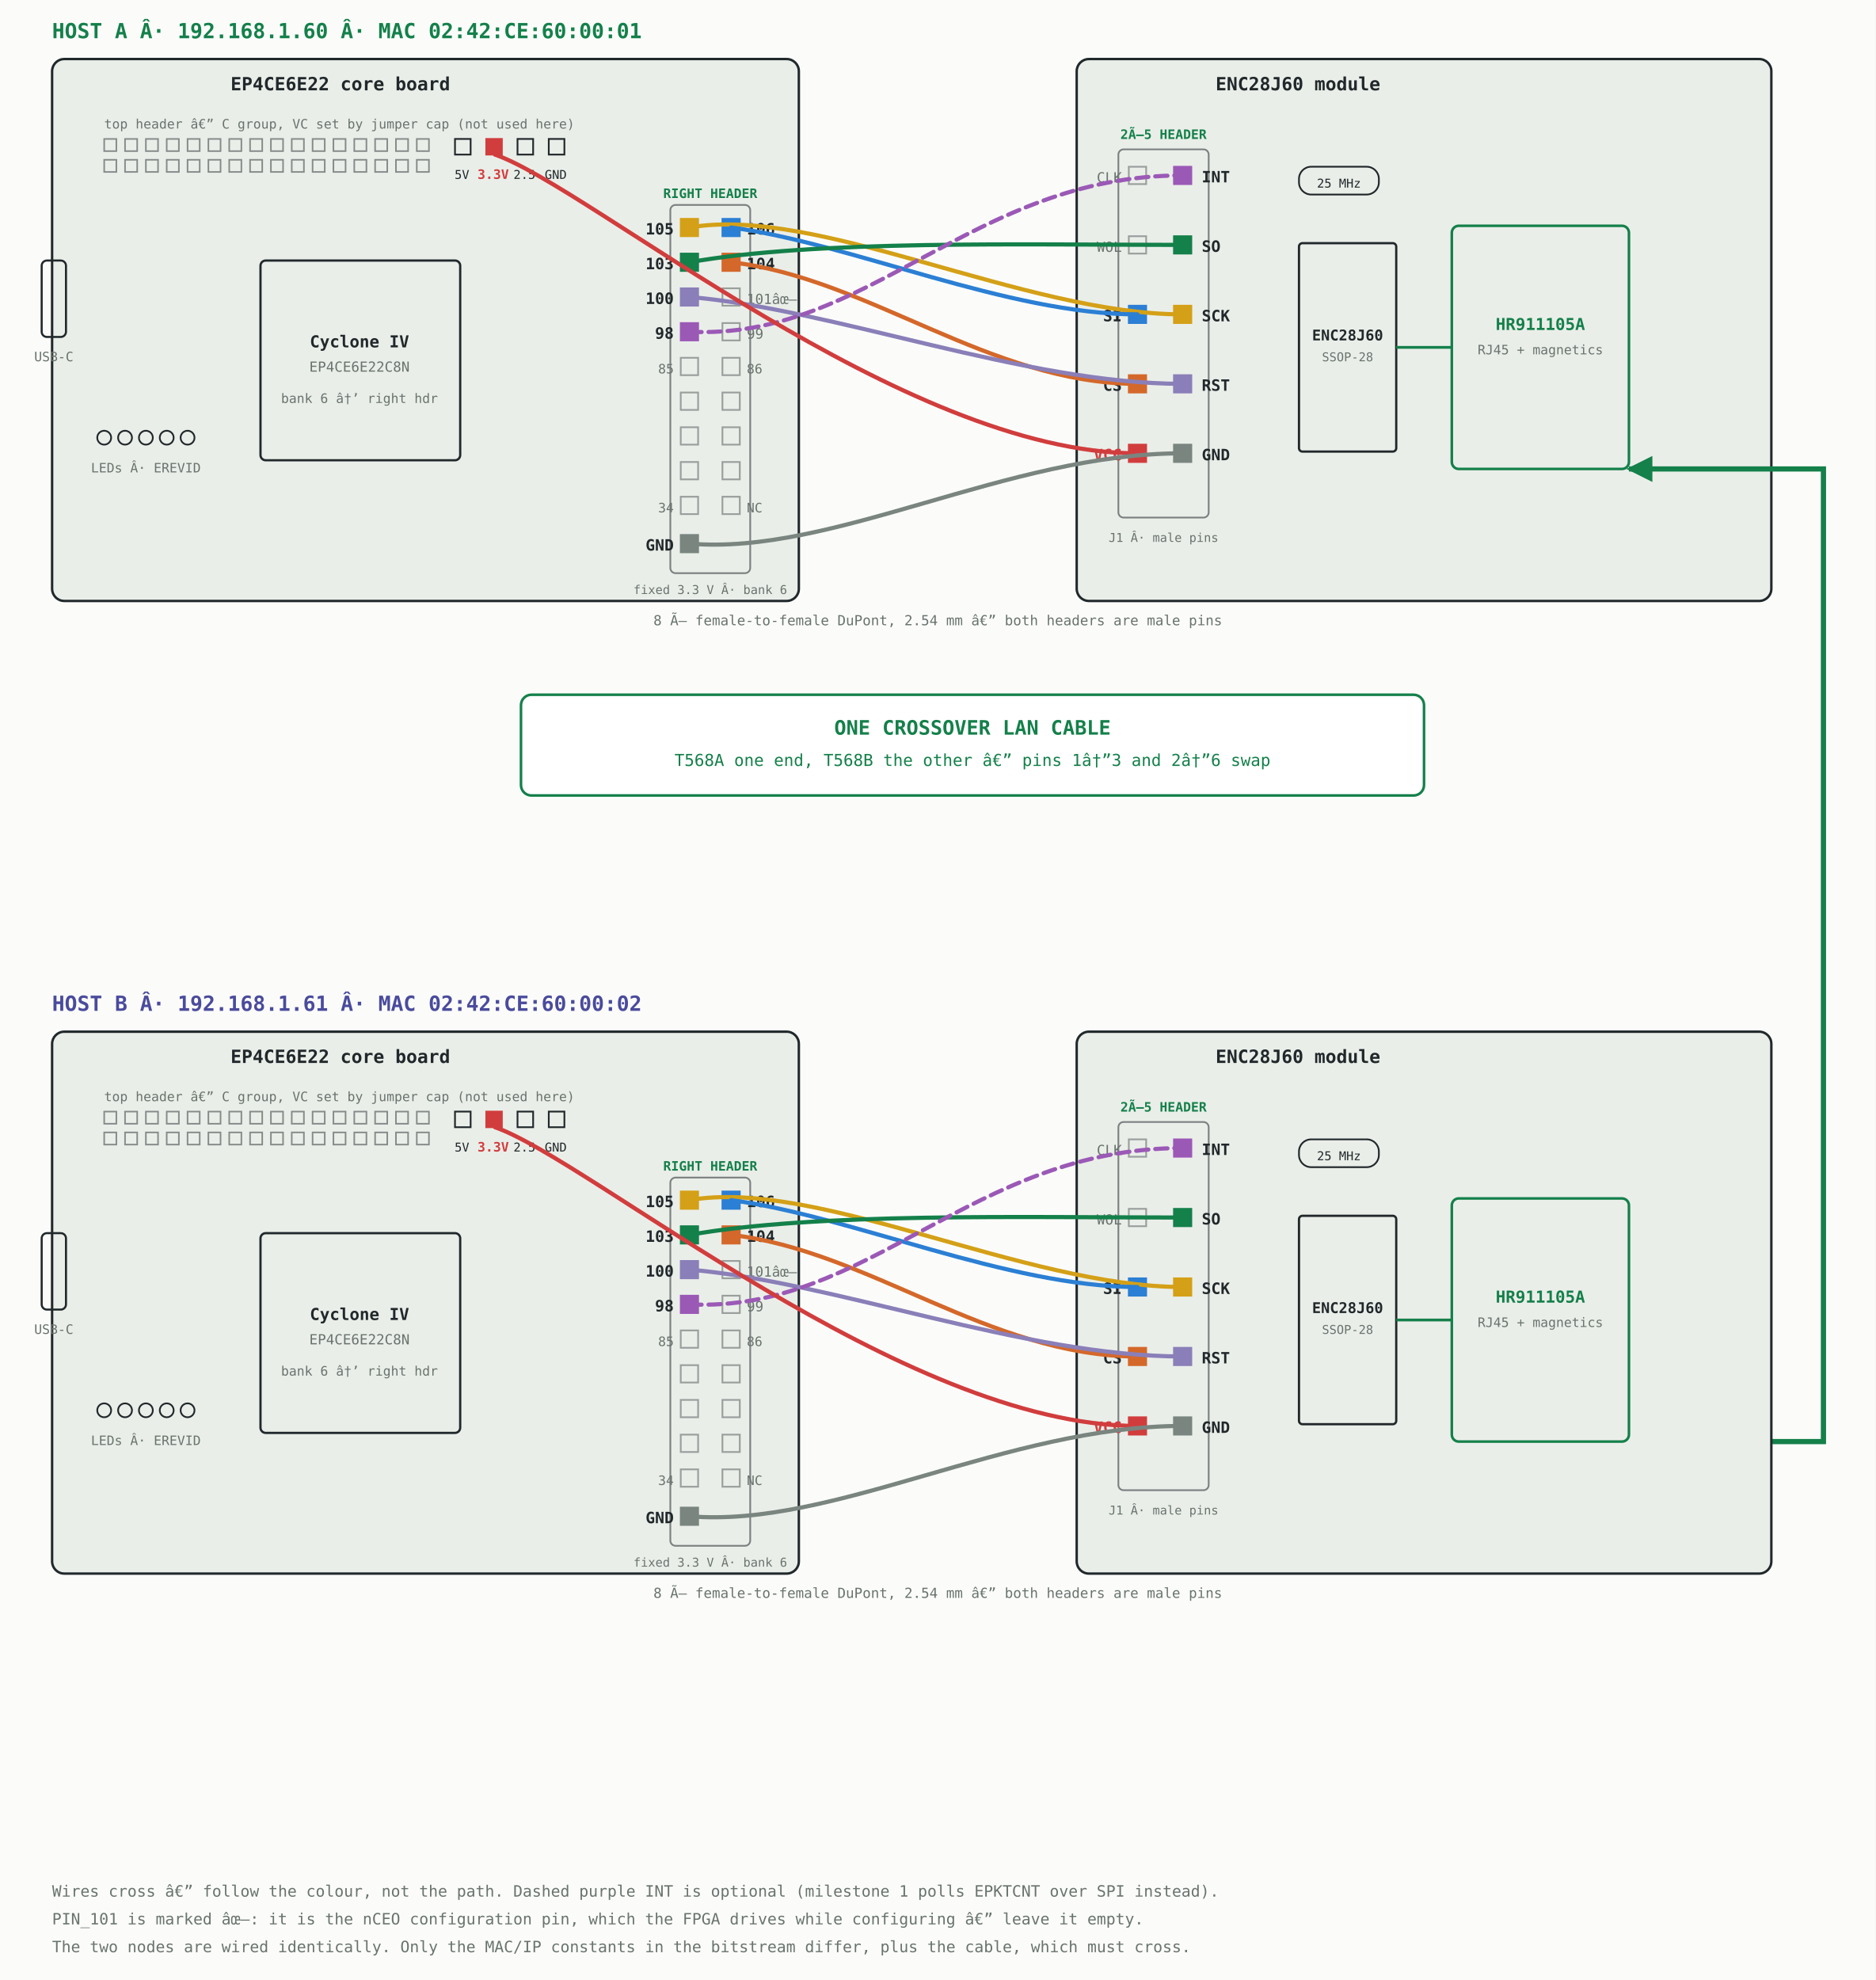
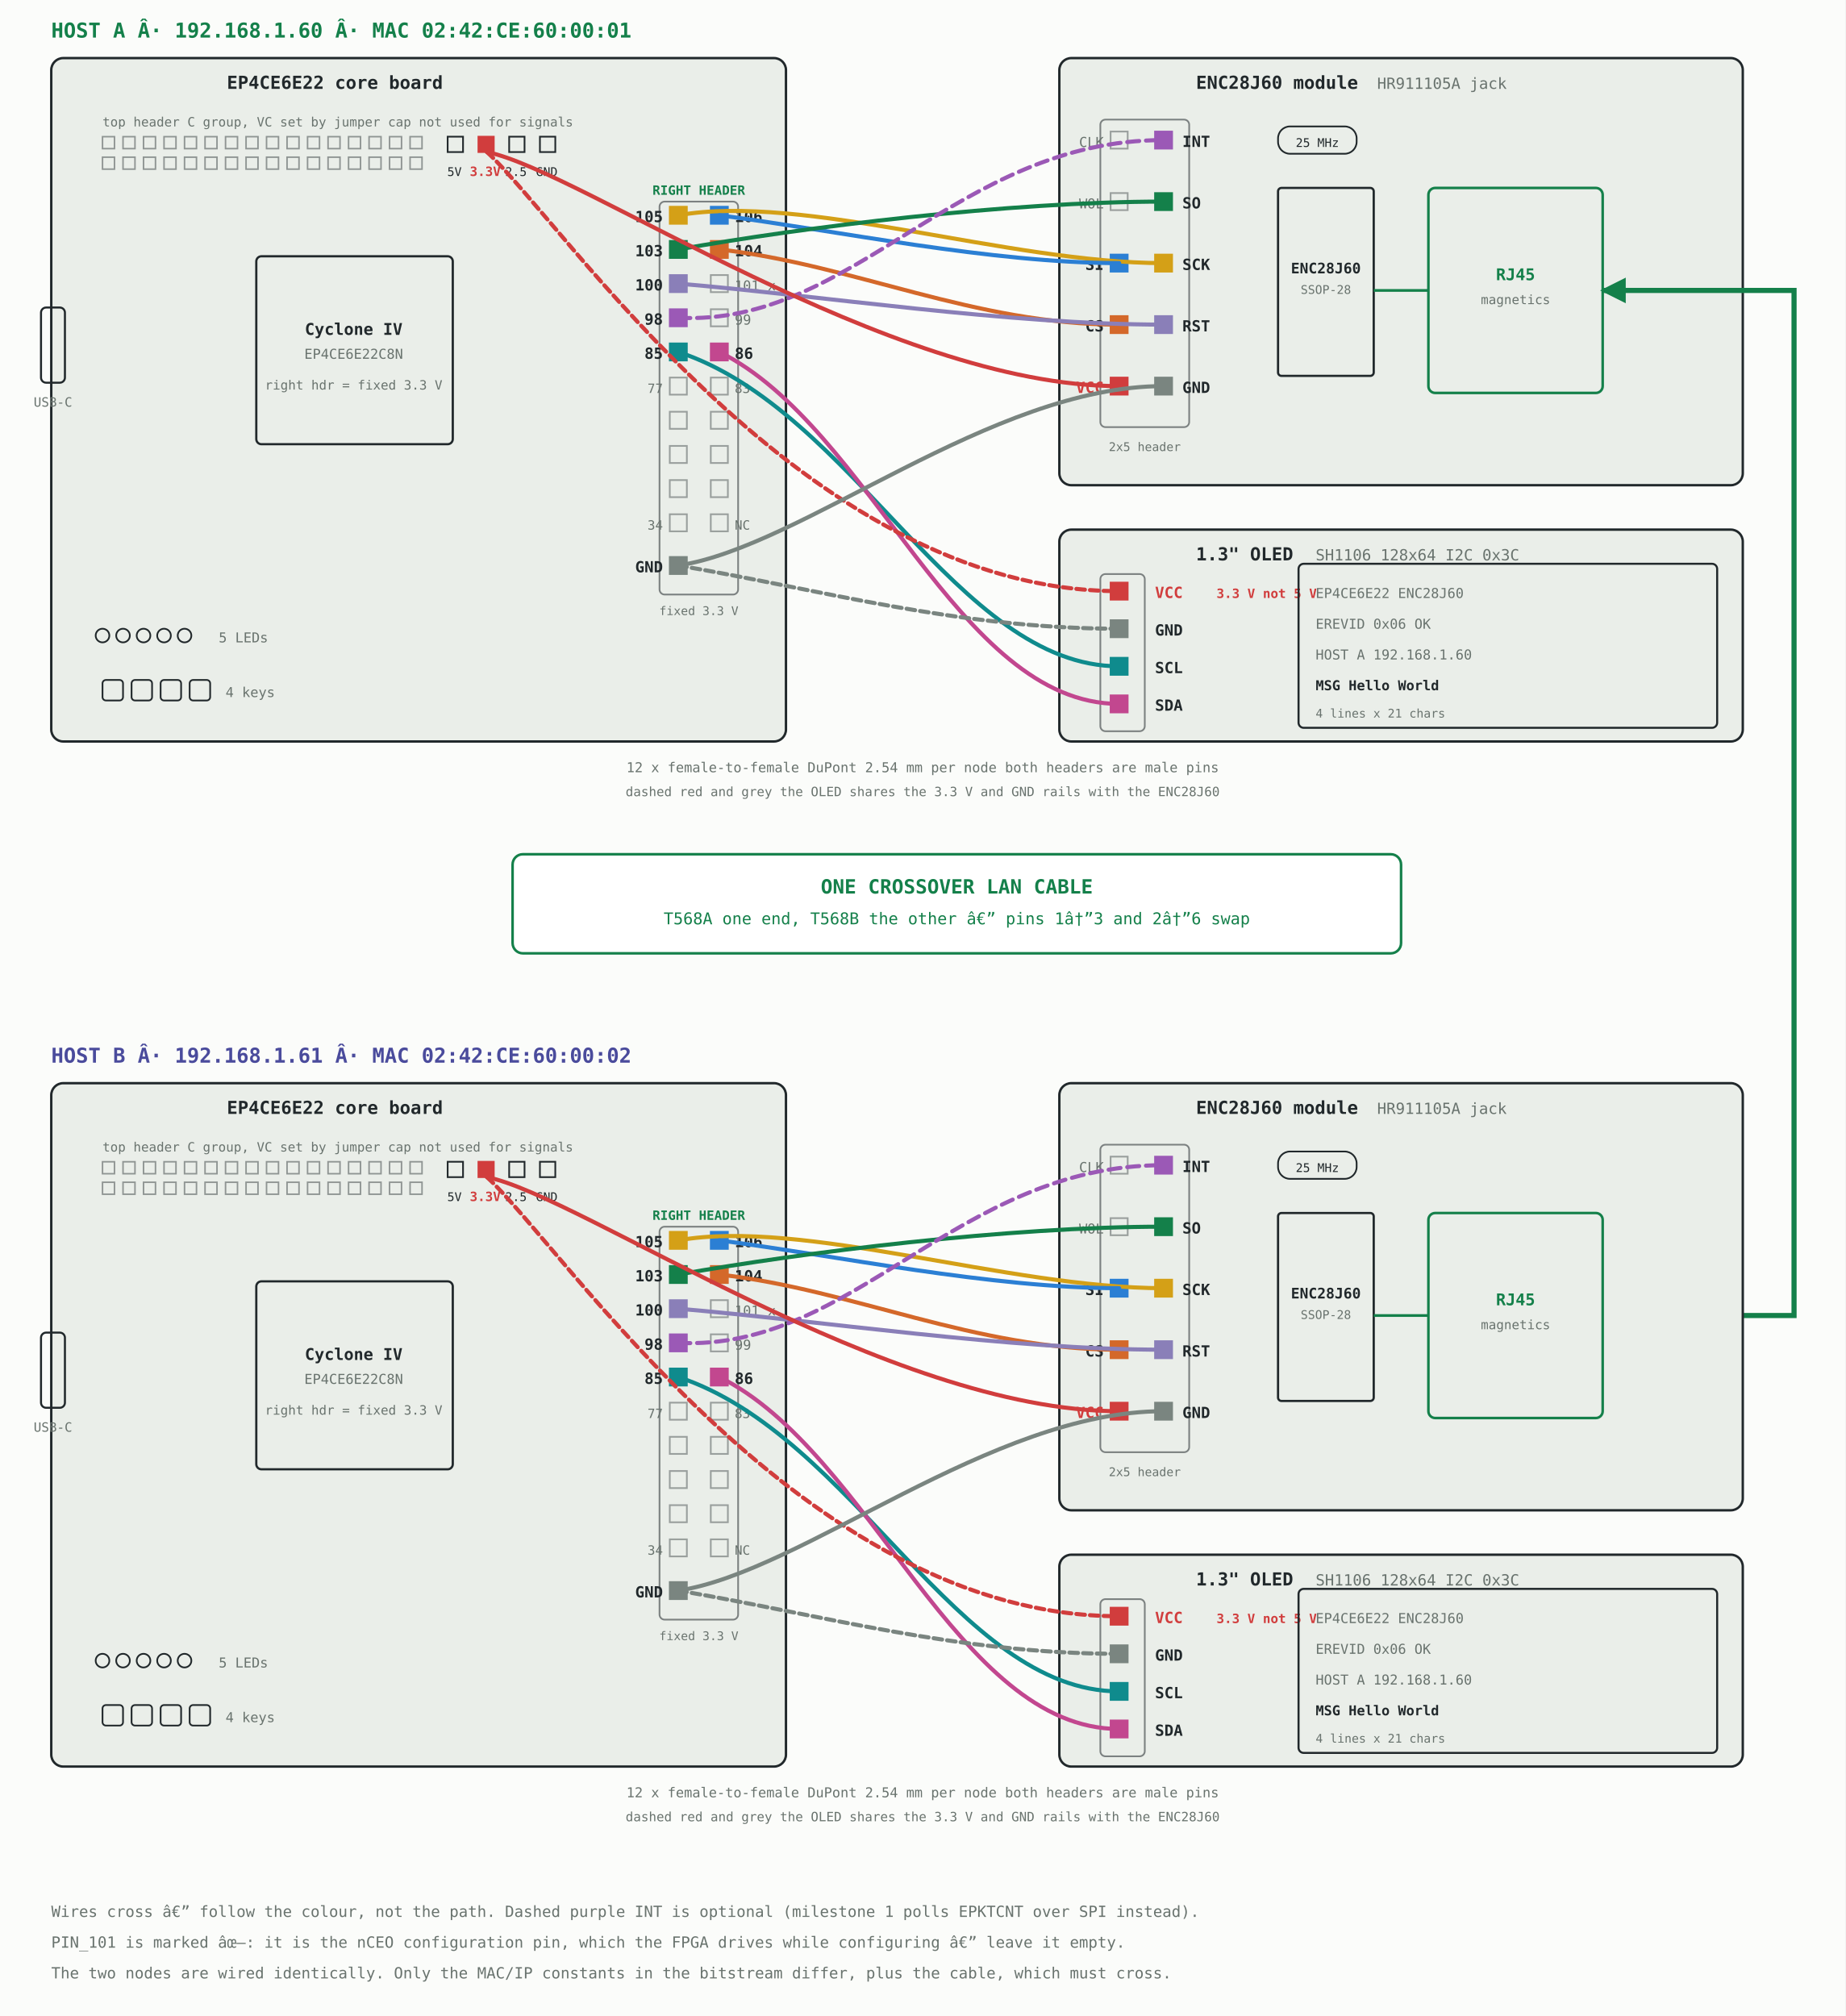
- <svg xmlns="http://www.w3.org/2000/svg" width="1080" height="1140" viewBox="0 0 1080 1140" role="img" aria-label="Physical DuPont wiring for two identical nodes. Each EP4CE6E22 board's right-hand header connects by eight female-to-female jumpers to the ENC28J60 module's two-by-five header, and the two RJ45 jacks are joined by one crossover cable.">
-   <rect width="1080" height="1140" fill="#fbfcfa" />
+ <svg xmlns="http://www.w3.org/2000/svg" width="1080" height="1180" viewBox="0 0 1080 1180" role="img" aria-label="Physical DuPont wiring for two identical nodes. Each EP4CE6E22 board's right-hand header connects by eight female-to-female jumpers to the ENC28J60 module's two-by-five header, and the two RJ45 jacks are joined by one crossover cable.">
+   <rect width="1080" height="1180" fill="#fbfcfa" />
  <defs>
    <marker id="cab" viewBox="0 0 10 10" refX="9" refY="5" markerWidth="5" markerHeight="5" orient="auto-start-reverse">
      <path d="M 0 0 L 10 5 L 0 10 z" fill="#14804a" />
    </marker>
    <g id="node" font-family="IBM Plex Mono, monospace" font-size="10" fill="#21282b">
-       <rect x="30" y="34" width="430" height="312" rx="7" fill="#eaeee9" stroke="#21282b" stroke-width="1.4" />
+       <rect x="30" y="34" width="430" height="400" rx="7" fill="#eaeee9" stroke="#21282b" stroke-width="1.4" />
      <text x="196" y="52" text-anchor="middle" font-size="10.5" font-weight="600">EP4CE6E22 core board</text>
-       <rect x="24" y="150" width="14" height="44" rx="3" fill="none" stroke="#21282b" stroke-width="1.2" />
-       <text x="31" y="208" text-anchor="middle" font-size="7.5" fill="#69736e">USB-C</text>
-       <rect x="150" y="150" width="115" height="115" rx="3" fill="none" stroke="#21282b" stroke-width="1.3" />
-       <text x="207" y="200" text-anchor="middle" font-size="9.5" font-weight="600">Cyclone IV</text>
-       <text x="207" y="214" text-anchor="middle" font-size="8" fill="#69736e">EP4CE6E22C8N</text>
-       <text x="207" y="232" text-anchor="middle" font-size="7.5" fill="#69736e">bank 6 â†’ right hdr</text>
-       <circle cx="60" cy="252" r="4" fill="none" stroke="#21282b" />
-       <circle cx="72" cy="252" r="4" fill="none" stroke="#21282b" />
-       <circle cx="84" cy="252" r="4" fill="none" stroke="#21282b" />
-       <circle cx="96" cy="252" r="4" fill="none" stroke="#21282b" />
-       <circle cx="108" cy="252" r="4" fill="none" stroke="#21282b" />
-       <text x="84" y="272" text-anchor="middle" font-size="7.5" fill="#69736e">LEDs Â· EREVID</text>
-       <text x="60" y="74" font-size="7.5" fill="#69736e">top header â€” C group, VC set by jumper cap (not used here)</text>
-       <g fill="none" stroke="#21282b" stroke-width="0.9" opacity="0.5">
+       <rect x="24" y="180" width="14" height="44" rx="3" fill="none" stroke="#21282b" stroke-width="1.2" />
+       <text x="31" y="238" text-anchor="middle" font-size="7.5" fill="#69736e">USB-C</text>
+       <rect x="150" y="150" width="115" height="110" rx="3" fill="none" stroke="#21282b" stroke-width="1.3" />
+       <text x="207" y="196" text-anchor="middle" font-size="9.5" font-weight="600">Cyclone IV</text>
+       <text x="207" y="210" text-anchor="middle" font-size="8" fill="#69736e">EP4CE6E22C8N</text>
+       <text x="207" y="228" text-anchor="middle" font-size="7.5" fill="#69736e">right hdr = fixed 3.3 V</text>
+       <circle cx="60" cy="372" r="4" fill="none" stroke="#21282b" />
+       <circle cx="72" cy="372" r="4" fill="none" stroke="#21282b" />
+       <circle cx="84" cy="372" r="4" fill="none" stroke="#21282b" />
+       <circle cx="96" cy="372" r="4" fill="none" stroke="#21282b" />
+       <circle cx="108" cy="372" r="4" fill="none" stroke="#21282b" />
+       <text x="128" y="376" font-size="8" fill="#69736e">5 LEDs</text>
+       <rect x="60" y="398" width="12" height="12" rx="2" fill="none" stroke="#21282b" />
+       <rect x="77" y="398" width="12" height="12" rx="2" fill="none" stroke="#21282b" />
+       <rect x="94" y="398" width="12" height="12" rx="2" fill="none" stroke="#21282b" />
+       <rect x="111" y="398" width="12" height="12" rx="2" fill="none" stroke="#21282b" />
+       <text x="132" y="408" font-size="8" fill="#69736e">4 keys</text>
+       <text x="60" y="74" font-size="7.5" fill="#69736e">top header  C group, VC set by jumper cap  not used for signals</text>
+       <g fill="none" stroke="#21282b" stroke-width="0.9" opacity="0.45">
        <rect x="60" y="80" width="7" height="7" />
        <rect x="72" y="80" width="7" height="7" />
        <rect x="84" y="80" width="7" height="7" />
        <rect x="96" y="80" width="7" height="7" />
        <rect x="108" y="80" width="7" height="7" />
        <rect x="120" y="80" width="7" height="7" />
        <rect x="132" y="80" width="7" height="7" />
        <rect x="144" y="80" width="7" height="7" />
        <rect x="156" y="80" width="7" height="7" />
        <rect x="168" y="80" width="7" height="7" />
        <rect x="180" y="80" width="7" height="7" />
        <rect x="192" y="80" width="7" height="7" />
        <rect x="204" y="80" width="7" height="7" />
        <rect x="216" y="80" width="7" height="7" />
        <rect x="228" y="80" width="7" height="7" />
        <rect x="240" y="80" width="7" height="7" />
        <rect x="60" y="92" width="7" height="7" />
        <rect x="72" y="92" width="7" height="7" />
        <rect x="84" y="92" width="7" height="7" />
        <rect x="96" y="92" width="7" height="7" />
        <rect x="108" y="92" width="7" height="7" />
        <rect x="120" y="92" width="7" height="7" />
        <rect x="132" y="92" width="7" height="7" />
        <rect x="144" y="92" width="7" height="7" />
        <rect x="156" y="92" width="7" height="7" />
        <rect x="168" y="92" width="7" height="7" />
        <rect x="180" y="92" width="7" height="7" />
        <rect x="192" y="92" width="7" height="7" />
        <rect x="204" y="92" width="7" height="7" />
        <rect x="216" y="92" width="7" height="7" />
        <rect x="228" y="92" width="7" height="7" />
        <rect x="240" y="92" width="7" height="7" />
      </g>
      <rect x="262" y="80" width="9" height="9" fill="none" stroke="#21282b" stroke-width="1" />
      <rect x="280" y="80" width="9" height="9" fill="#d13d3d" stroke="#d13d3d" stroke-width="1" />
      <rect x="298" y="80" width="9" height="9" fill="none" stroke="#21282b" stroke-width="1" />
      <rect x="316" y="80" width="9" height="9" fill="none" stroke="#21282b" stroke-width="1" />
      <text x="266" y="103" text-anchor="middle" font-size="7">5V</text>
      <text x="284" y="103" text-anchor="middle" font-size="7.5" font-weight="600" fill="#d13d3d">3.3V</text>
      <text x="302" y="103" text-anchor="middle" font-size="7">2.5</text>
      <text x="320" y="103" text-anchor="middle" font-size="7">GND</text>
-       <rect x="386" y="118" width="46" height="212" rx="3" fill="none" stroke="#21282b" stroke-width="1" opacity="0.55" />
+       <rect x="386" y="118" width="46" height="230" rx="3" fill="none" stroke="#21282b" stroke-width="1" opacity="0.55" />
      <text x="409" y="114" text-anchor="middle" font-size="7.5" font-weight="600" fill="#14804a">RIGHT HEADER</text>
-       <text x="409" y="342" text-anchor="middle" font-size="7" fill="#69736e">fixed 3.3 V Â· bank 6</text>
-       <rect x="392" y="126" width="10" height="10" fill="#d4a017" stroke="#d4a017" />
-       <rect x="416" y="126" width="10" height="10" fill="#2b7fd4" stroke="#2b7fd4" />
-       <text x="388" y="135" text-anchor="end" font-size="9" font-weight="600">105</text>
-       <text x="430" y="135" font-size="9" font-weight="600">106</text>
-       <rect x="392" y="146" width="10" height="10" fill="#14804a" stroke="#14804a" />
-       <rect x="416" y="146" width="10" height="10" fill="#d4682a" stroke="#d4682a" />
-       <text x="388" y="155" text-anchor="end" font-size="9" font-weight="600">103</text>
-       <text x="430" y="155" font-size="9" font-weight="600">104</text>
-       <rect x="392" y="166" width="10" height="10" fill="#8a7fb8" stroke="#8a7fb8" />
-       <rect x="416" y="166" width="10" height="10" fill="none" stroke="#21282b" stroke-width="1" opacity="0.4" />
-       <text x="388" y="175" text-anchor="end" font-size="9" font-weight="600">100</text>
-       <text x="430" y="175" font-size="8" fill="#69736e">101âœ—</text>
-       <rect x="392" y="186" width="10" height="10" fill="#9b59b6" stroke="#9b59b6" />
-       <rect x="416" y="186" width="10" height="10" fill="none" stroke="#21282b" stroke-width="1" opacity="0.4" />
-       <text x="388" y="195" text-anchor="end" font-size="9" font-weight="600">98</text>
-       <text x="430" y="195" font-size="8" fill="#69736e">99</text>
+       <text x="409" y="360" text-anchor="middle" font-size="7" fill="#69736e">fixed 3.3 V</text>
+       <rect x="392" y="121" width="10" height="10" fill="#d4a017" stroke="#d4a017" />
+       <rect x="416" y="121" width="10" height="10" fill="#2b7fd4" stroke="#2b7fd4" />
+       <text x="388" y="130" text-anchor="end" font-size="9" font-weight="600">105</text>
+       <text x="430" y="130" font-size="9" font-weight="600">106</text>
+       <rect x="392" y="141" width="10" height="10" fill="#14804a" stroke="#14804a" />
+       <rect x="416" y="141" width="10" height="10" fill="#d4682a" stroke="#d4682a" />
+       <text x="388" y="150" text-anchor="end" font-size="9" font-weight="600">103</text>
+       <text x="430" y="150" font-size="9" font-weight="600">104</text>
+       <rect x="392" y="161" width="10" height="10" fill="#8a7fb8" stroke="#8a7fb8" />
+       <rect x="416" y="161" width="10" height="10" fill="none" stroke="#21282b" stroke-width="1" opacity="0.4" />
+       <text x="388" y="170" text-anchor="end" font-size="9" font-weight="600">100</text>
+       <text x="430" y="170" font-size="8" fill="#69736e">101 x</text>
+       <rect x="392" y="181" width="10" height="10" fill="#9b59b6" stroke="#9b59b6" />
+       <rect x="416" y="181" width="10" height="10" fill="none" stroke="#21282b" stroke-width="1" opacity="0.4" />
+       <text x="388" y="190" text-anchor="end" font-size="9" font-weight="600">98</text>
+       <text x="430" y="190" font-size="8" fill="#69736e">99</text>
+       <rect x="392" y="201" width="10" height="10" fill="#0f8b8d" stroke="#0f8b8d" />
+       <rect x="416" y="201" width="10" height="10" fill="#c2478f" stroke="#c2478f" />
+       <text x="388" y="210" text-anchor="end" font-size="9" font-weight="600">85</text>
+       <text x="430" y="210" font-size="9" font-weight="600">86</text>
      <g fill="none" stroke="#21282b" stroke-width="1" opacity="0.4">
-         <rect x="392" y="206" width="10" height="10" />
-         <rect x="416" y="206" width="10" height="10" />
-         <rect x="392" y="226" width="10" height="10" />
-         <rect x="416" y="226" width="10" height="10" />
-         <rect x="392" y="246" width="10" height="10" />
-         <rect x="416" y="246" width="10" height="10" />
-         <rect x="392" y="266" width="10" height="10" />
-         <rect x="416" y="266" width="10" height="10" />
-         <rect x="392" y="286" width="10" height="10" />
-         <rect x="416" y="286" width="10" height="10" />
+         <rect x="392" y="221" width="10" height="10" />
+         <rect x="416" y="221" width="10" height="10" />
+         <rect x="392" y="241" width="10" height="10" />
+         <rect x="416" y="241" width="10" height="10" />
+         <rect x="392" y="261" width="10" height="10" />
+         <rect x="416" y="261" width="10" height="10" />
+         <rect x="392" y="281" width="10" height="10" />
+         <rect x="416" y="281" width="10" height="10" />
+         <rect x="392" y="301" width="10" height="10" />
+         <rect x="416" y="301" width="10" height="10" />
      </g>
-       <text x="388" y="215" text-anchor="end" font-size="7.5" fill="#69736e">85</text>
-       <text x="430" y="215" font-size="7.5" fill="#69736e">86</text>
-       <text x="388" y="295" text-anchor="end" font-size="7.5" fill="#69736e">34</text>
-       <text x="430" y="295" font-size="7.5" fill="#69736e">NC</text>
-       <rect x="392" y="308" width="10" height="10" fill="#7a8580" stroke="#7a8580" />
-       <text x="388" y="317" text-anchor="end" font-size="9" font-weight="600">GND</text>
-       <rect x="620" y="34" width="400" height="312" rx="7" fill="#eaeee9" stroke="#21282b" stroke-width="1.4" />
+       <text x="388" y="230" text-anchor="end" font-size="7.5" fill="#69736e">77</text>
+       <text x="430" y="230" font-size="7.5" fill="#69736e">83</text>
+       <text x="388" y="310" text-anchor="end" font-size="7.5" fill="#69736e">34</text>
+       <text x="430" y="310" font-size="7.5" fill="#69736e">NC</text>
+       <rect x="392" y="326" width="10" height="10" fill="#7a8580" stroke="#7a8580" />
+       <text x="388" y="335" text-anchor="end" font-size="9" font-weight="600">GND</text>
+       <rect x="620" y="34" width="400" height="250" rx="7" fill="#eaeee9" stroke="#21282b" stroke-width="1.4" />
      <text x="700" y="52" font-size="10.5" font-weight="600">ENC28J60 module</text>
-       <rect x="644" y="86" width="52" height="212" rx="3" fill="none" stroke="#21282b" stroke-width="1" opacity="0.55" />
-       <text x="670" y="80" text-anchor="middle" font-size="7.5" font-weight="600" fill="#14804a">2Ã—5 HEADER</text>
-       <text x="670" y="312" text-anchor="middle" font-size="7" fill="#69736e">J1 Â· male pins</text>
-       <rect x="650" y="96" width="10" height="10" fill="none" stroke="#21282b" stroke-width="1" opacity="0.4" />
-       <rect x="676" y="96" width="10" height="10" fill="#9b59b6" stroke="#9b59b6" />
-       <text x="646" y="105" text-anchor="end" font-size="8" fill="#69736e">CLK</text>
-       <text x="692" y="105" font-size="9" font-weight="600">INT</text>
-       <rect x="650" y="136" width="10" height="10" fill="none" stroke="#21282b" stroke-width="1" opacity="0.4" />
-       <rect x="676" y="136" width="10" height="10" fill="#14804a" stroke="#14804a" />
-       <text x="646" y="145" text-anchor="end" font-size="8" fill="#69736e">WOL</text>
-       <text x="692" y="145" font-size="9" font-weight="600">SO</text>
-       <rect x="650" y="176" width="10" height="10" fill="#2b7fd4" stroke="#2b7fd4" />
-       <rect x="676" y="176" width="10" height="10" fill="#d4a017" stroke="#d4a017" />
-       <text x="646" y="185" text-anchor="end" font-size="9" font-weight="600">SI</text>
-       <text x="692" y="185" font-size="9" font-weight="600">SCK</text>
-       <rect x="650" y="216" width="10" height="10" fill="#d4682a" stroke="#d4682a" />
-       <rect x="676" y="216" width="10" height="10" fill="#8a7fb8" stroke="#8a7fb8" />
-       <text x="646" y="225" text-anchor="end" font-size="9" font-weight="600">CS</text>
-       <text x="692" y="225" font-size="9" font-weight="600">RST</text>
-       <rect x="650" y="256" width="10" height="10" fill="#d13d3d" stroke="#d13d3d" />
-       <rect x="676" y="256" width="10" height="10" fill="#7a8580" stroke="#7a8580" />
-       <text x="646" y="265" text-anchor="end" font-size="9" font-weight="600" fill="#d13d3d">VCC</text>
-       <text x="692" y="265" font-size="9" font-weight="600">GND</text>
-       <rect x="748" y="96" width="46" height="16" rx="7" fill="none" stroke="#21282b" />
-       <text x="771" y="108" text-anchor="middle" font-size="7">25 MHz</text>
-       <rect x="748" y="140" width="56" height="120" rx="2" fill="none" stroke="#21282b" stroke-width="1.3" />
-       <text x="776" y="196" text-anchor="middle" font-size="8.5" font-weight="600">ENC28J60</text>
-       <text x="776" y="208" text-anchor="middle" font-size="7" fill="#69736e">SSOP-28</text>
-       <line x1="804" y1="200" x2="836" y2="200" stroke="#14804a" stroke-width="1.6" />
-       <rect x="836" y="130" width="102" height="140" rx="4" fill="none" stroke="#14804a" stroke-width="1.5" />
-       <text x="887" y="190" text-anchor="middle" font-size="9.5" font-weight="600" fill="#14804a">HR911105A</text>
-       <text x="887" y="204" text-anchor="middle" font-size="7.5" fill="#69736e">RJ45 + magnetics</text>
+       <text x="806" y="52" font-size="9" fill="#69736e">HR911105A jack</text>
+       <rect x="644" y="70" width="52" height="180" rx="3" fill="none" stroke="#21282b" stroke-width="1" opacity="0.55" />
+       <text x="670" y="264" text-anchor="middle" font-size="7" fill="#69736e">2x5 header</text>
+       <rect x="650" y="77" width="10" height="10" fill="none" stroke="#21282b" stroke-width="1" opacity="0.4" />
+       <rect x="676" y="77" width="10" height="10" fill="#9b59b6" stroke="#9b59b6" />
+       <text x="646" y="86" text-anchor="end" font-size="8" fill="#69736e">CLK</text>
+       <text x="692" y="86" font-size="9" font-weight="600">INT</text>
+       <rect x="650" y="113" width="10" height="10" fill="none" stroke="#21282b" stroke-width="1" opacity="0.4" />
+       <rect x="676" y="113" width="10" height="10" fill="#14804a" stroke="#14804a" />
+       <text x="646" y="122" text-anchor="end" font-size="8" fill="#69736e">WOL</text>
+       <text x="692" y="122" font-size="9" font-weight="600">SO</text>
+       <rect x="650" y="149" width="10" height="10" fill="#2b7fd4" stroke="#2b7fd4" />
+       <rect x="676" y="149" width="10" height="10" fill="#d4a017" stroke="#d4a017" />
+       <text x="646" y="158" text-anchor="end" font-size="9" font-weight="600">SI</text>
+       <text x="692" y="158" font-size="9" font-weight="600">SCK</text>
+       <rect x="650" y="185" width="10" height="10" fill="#d4682a" stroke="#d4682a" />
+       <rect x="676" y="185" width="10" height="10" fill="#8a7fb8" stroke="#8a7fb8" />
+       <text x="646" y="194" text-anchor="end" font-size="9" font-weight="600">CS</text>
+       <text x="692" y="194" font-size="9" font-weight="600">RST</text>
+       <rect x="650" y="221" width="10" height="10" fill="#d13d3d" stroke="#d13d3d" />
+       <rect x="676" y="221" width="10" height="10" fill="#7a8580" stroke="#7a8580" />
+       <text x="646" y="230" text-anchor="end" font-size="9" font-weight="600" fill="#d13d3d">VCC</text>
+       <text x="692" y="230" font-size="9" font-weight="600">GND</text>
+       <rect x="748" y="74" width="46" height="16" rx="7" fill="none" stroke="#21282b" />
+       <text x="771" y="86" text-anchor="middle" font-size="7">25 MHz</text>
+       <rect x="748" y="110" width="56" height="110" rx="2" fill="none" stroke="#21282b" stroke-width="1.3" />
+       <text x="776" y="160" text-anchor="middle" font-size="8.5" font-weight="600">ENC28J60</text>
+       <text x="776" y="172" text-anchor="middle" font-size="7" fill="#69736e">SSOP-28</text>
+       <line x1="804" y1="170" x2="836" y2="170" stroke="#14804a" stroke-width="1.6" />
+       <rect x="836" y="110" width="102" height="120" rx="4" fill="none" stroke="#14804a" stroke-width="1.5" />
+       <text x="887" y="164" text-anchor="middle" font-size="9.5" font-weight="600" fill="#14804a">RJ45</text>
+       <text x="887" y="178" text-anchor="middle" font-size="7.5" fill="#69736e">magnetics</text>
+       <rect x="620" y="310" width="400" height="124" rx="7" fill="#eaeee9" stroke="#21282b" stroke-width="1.4" />
+       <text x="700" y="328" font-size="10.5" font-weight="600">1.3" OLED</text>
+       <text x="770" y="328" font-size="9" fill="#69736e">SH1106  128x64  I2C 0x3C</text>
+       <rect x="644" y="336" width="26" height="92" rx="3" fill="none" stroke="#21282b" stroke-width="1" opacity="0.55" />
+       <rect x="650" y="341" width="10" height="10" fill="#d13d3d" stroke="#d13d3d" />
+       <rect x="650" y="363" width="10" height="10" fill="#7a8580" stroke="#7a8580" />
+       <rect x="650" y="385" width="10" height="10" fill="#0f8b8d" stroke="#0f8b8d" />
+       <rect x="650" y="407" width="10" height="10" fill="#c2478f" stroke="#c2478f" />
+       <text x="676" y="350" font-size="9" font-weight="600" fill="#d13d3d">VCC</text>
+       <text x="676" y="372" font-size="9" font-weight="600">GND</text>
+       <text x="676" y="394" font-size="9" font-weight="600">SCL</text>
+       <text x="676" y="416" font-size="9" font-weight="600">SDA</text>
+       <text x="712" y="350" font-size="7.5" font-weight="600" fill="#d13d3d">3.3 V not 5 V</text>
+       <rect x="760" y="330" width="245" height="96" rx="3" fill="none" stroke="#21282b" stroke-width="1.2" />
+       <text x="770" y="350" font-size="8" fill="#69736e">EP4CE6E22 ENC28J60</text>
+       <text x="770" y="368" font-size="8" fill="#69736e">EREVID 0x06 OK</text>
+       <text x="770" y="386" font-size="8" fill="#69736e">HOST A 192.168.1.60</text>
+       <text x="770" y="404" font-size="8" font-weight="600">MSG Hello World</text>
+       <text x="770" y="420" font-size="7" fill="#69736e">4 lines x 21 chars</text>
      <g fill="none" stroke-width="2.4" stroke-linecap="round">
-         <path d="M 397 131 C 470 118 590 181 681 181" stroke="#d4a017" />
-         <path d="M 421 131 C 490 140 580 181 655 181" stroke="#2b7fd4" />
-         <path d="M 397 151 C 470 138 590 141 681 141" stroke="#14804a" />
-         <path d="M 421 151 C 500 160 570 221 655 221" stroke="#d4682a" />
-         <path d="M 397 171 C 480 178 590 221 681 221" stroke="#8a7fb8" />
-         <path d="M 397 191 C 500 196 560 101 681 101" stroke="#9b59b6" stroke-dasharray="7 4" />
-         <path d="M 285 89 C 340 108 520 261 655 261" stroke="#d13d3d" />
-         <path d="M 397 313 C 480 320 580 261 681 261" stroke="#7a8580" />
+         <path d="M 397 126 C 470 113 590 154 681 154" stroke="#d4a017" />
+         <path d="M 421 126 C 490 135 580 154 655 154" stroke="#2b7fd4" />
+         <path d="M 397 146 C 470 133 590 118 681 118" stroke="#14804a" />
+         <path d="M 421 146 C 500 155 570 190 655 190" stroke="#d4682a" />
+         <path d="M 397 166 C 480 173 590 190 681 190" stroke="#8a7fb8" />
+         <path d="M 397 186 C 500 191 560 82 681 82" stroke="#9b59b6" stroke-dasharray="7 4" />
+         <path d="M 397 206 C 500 240 560 390 655 390" stroke="#0f8b8d" />
+         <path d="M 421 206 C 510 250 560 412 655 412" stroke="#c2478f" />
+         <path d="M 285 89 C 340 100 520 226 655 226" stroke="#d13d3d" />
+         <path d="M 285 89 C 330 130 470 346 655 346" stroke="#d13d3d" stroke-dasharray="5 3" />
+         <path d="M 397 331 C 470 320 580 226 681 226" stroke="#7a8580" />
+         <path d="M 397 331 C 480 345 560 368 655 368" stroke="#7a8580" stroke-dasharray="5 3" />
      </g>
-       <text x="540" y="360" text-anchor="middle" font-size="8" fill="#69736e">8 Ã— female-to-female DuPont, 2.54 mm â€” both headers are male pins</text>
+       <text x="540" y="452" text-anchor="middle" font-size="8" fill="#69736e">12 x female-to-female DuPont 2.54 mm per node    both headers are male pins</text>
+       <text x="540" y="466" text-anchor="middle" font-size="7.5" fill="#69736e">dashed red and grey  the OLED shares the 3.3 V and GND rails with the ENC28J60</text>
    </g>
  </defs>
  <text x="30" y="22" font-family="IBM Plex Mono, monospace" font-size="12" font-weight="600" fill="#14804a">HOST A Â· 192.168.1.60 Â· MAC 02:42:CE:60:00:01</text>
  <use href="#node" />
-   <polyline points="938,270 1050,270 1050,830 938,830" fill="none" stroke="#14804a" stroke-width="3" marker-start="url(#cab)" marker-end="url(#cab)" />
-   <rect x="300" y="400" width="520" height="58" rx="6" fill="#ffffff" stroke="#14804a" stroke-width="1.5" />
-   <text x="560" y="423" text-anchor="middle" font-family="IBM Plex Mono, monospace" font-size="11.5" font-weight="600" fill="#14804a">ONE CROSSOVER LAN CABLE</text>
-   <text x="560" y="441" text-anchor="middle" font-family="IBM Plex Mono, monospace" font-size="9.5" fill="#14804a">T568A one end, T568B the other â€” pins 1â†”3 and 2â†”6 swap</text>
-   <text x="30" y="582" font-family="IBM Plex Mono, monospace" font-size="12" font-weight="600" fill="#4a4b9c">HOST B Â· 192.168.1.61 Â· MAC 02:42:CE:60:00:02</text>
-   <use href="#node" y="560" />
+   <polyline points="938,170 1050,170 1050,770 938,770" fill="none" stroke="#14804a" stroke-width="3" marker-start="url(#cab)" marker-end="url(#cab)" />
+   <rect x="300" y="500" width="520" height="58" rx="6" fill="#ffffff" stroke="#14804a" stroke-width="1.5" />
+   <text x="560" y="523" text-anchor="middle" font-family="IBM Plex Mono, monospace" font-size="11.5" font-weight="600" fill="#14804a">ONE CROSSOVER LAN CABLE</text>
+   <text x="560" y="541" text-anchor="middle" font-family="IBM Plex Mono, monospace" font-size="9.5" fill="#14804a">T568A one end, T568B the other â€” pins 1â†”3 and 2â†”6 swap</text>
+   <text x="30" y="622" font-family="IBM Plex Mono, monospace" font-size="12" font-weight="600" fill="#4a4b9c">HOST B Â· 192.168.1.61 Â· MAC 02:42:CE:60:00:02</text>
+   <use href="#node" y="600" />
  <g font-family="IBM Plex Mono, monospace" font-size="9" fill="#69736e">
-     <text x="30" y="1092">Wires cross â€” follow the colour, not the path. Dashed purple INT is optional (milestone 1 polls EPKTCNT over SPI instead).</text>
-     <text x="30" y="1108">PIN_101 is marked âœ—: it is the nCEO configuration pin, which the FPGA drives while configuring â€” leave it empty.</text>
-     <text x="30" y="1124">The two nodes are wired identically. Only the MAC/IP constants in the bitstream differ, plus the cable, which must cross.</text>
+     <text x="30" y="1122">Wires cross â€” follow the colour, not the path. Dashed purple INT is optional (milestone 1 polls EPKTCNT over SPI instead).</text>
+     <text x="30" y="1140">PIN_101 is marked âœ—: it is the nCEO configuration pin, which the FPGA drives while configuring â€” leave it empty.</text>
+     <text x="30" y="1158">The two nodes are wired identically. Only the MAC/IP constants in the bitstream differ, plus the cable, which must cross.</text>
  </g>
</svg>
